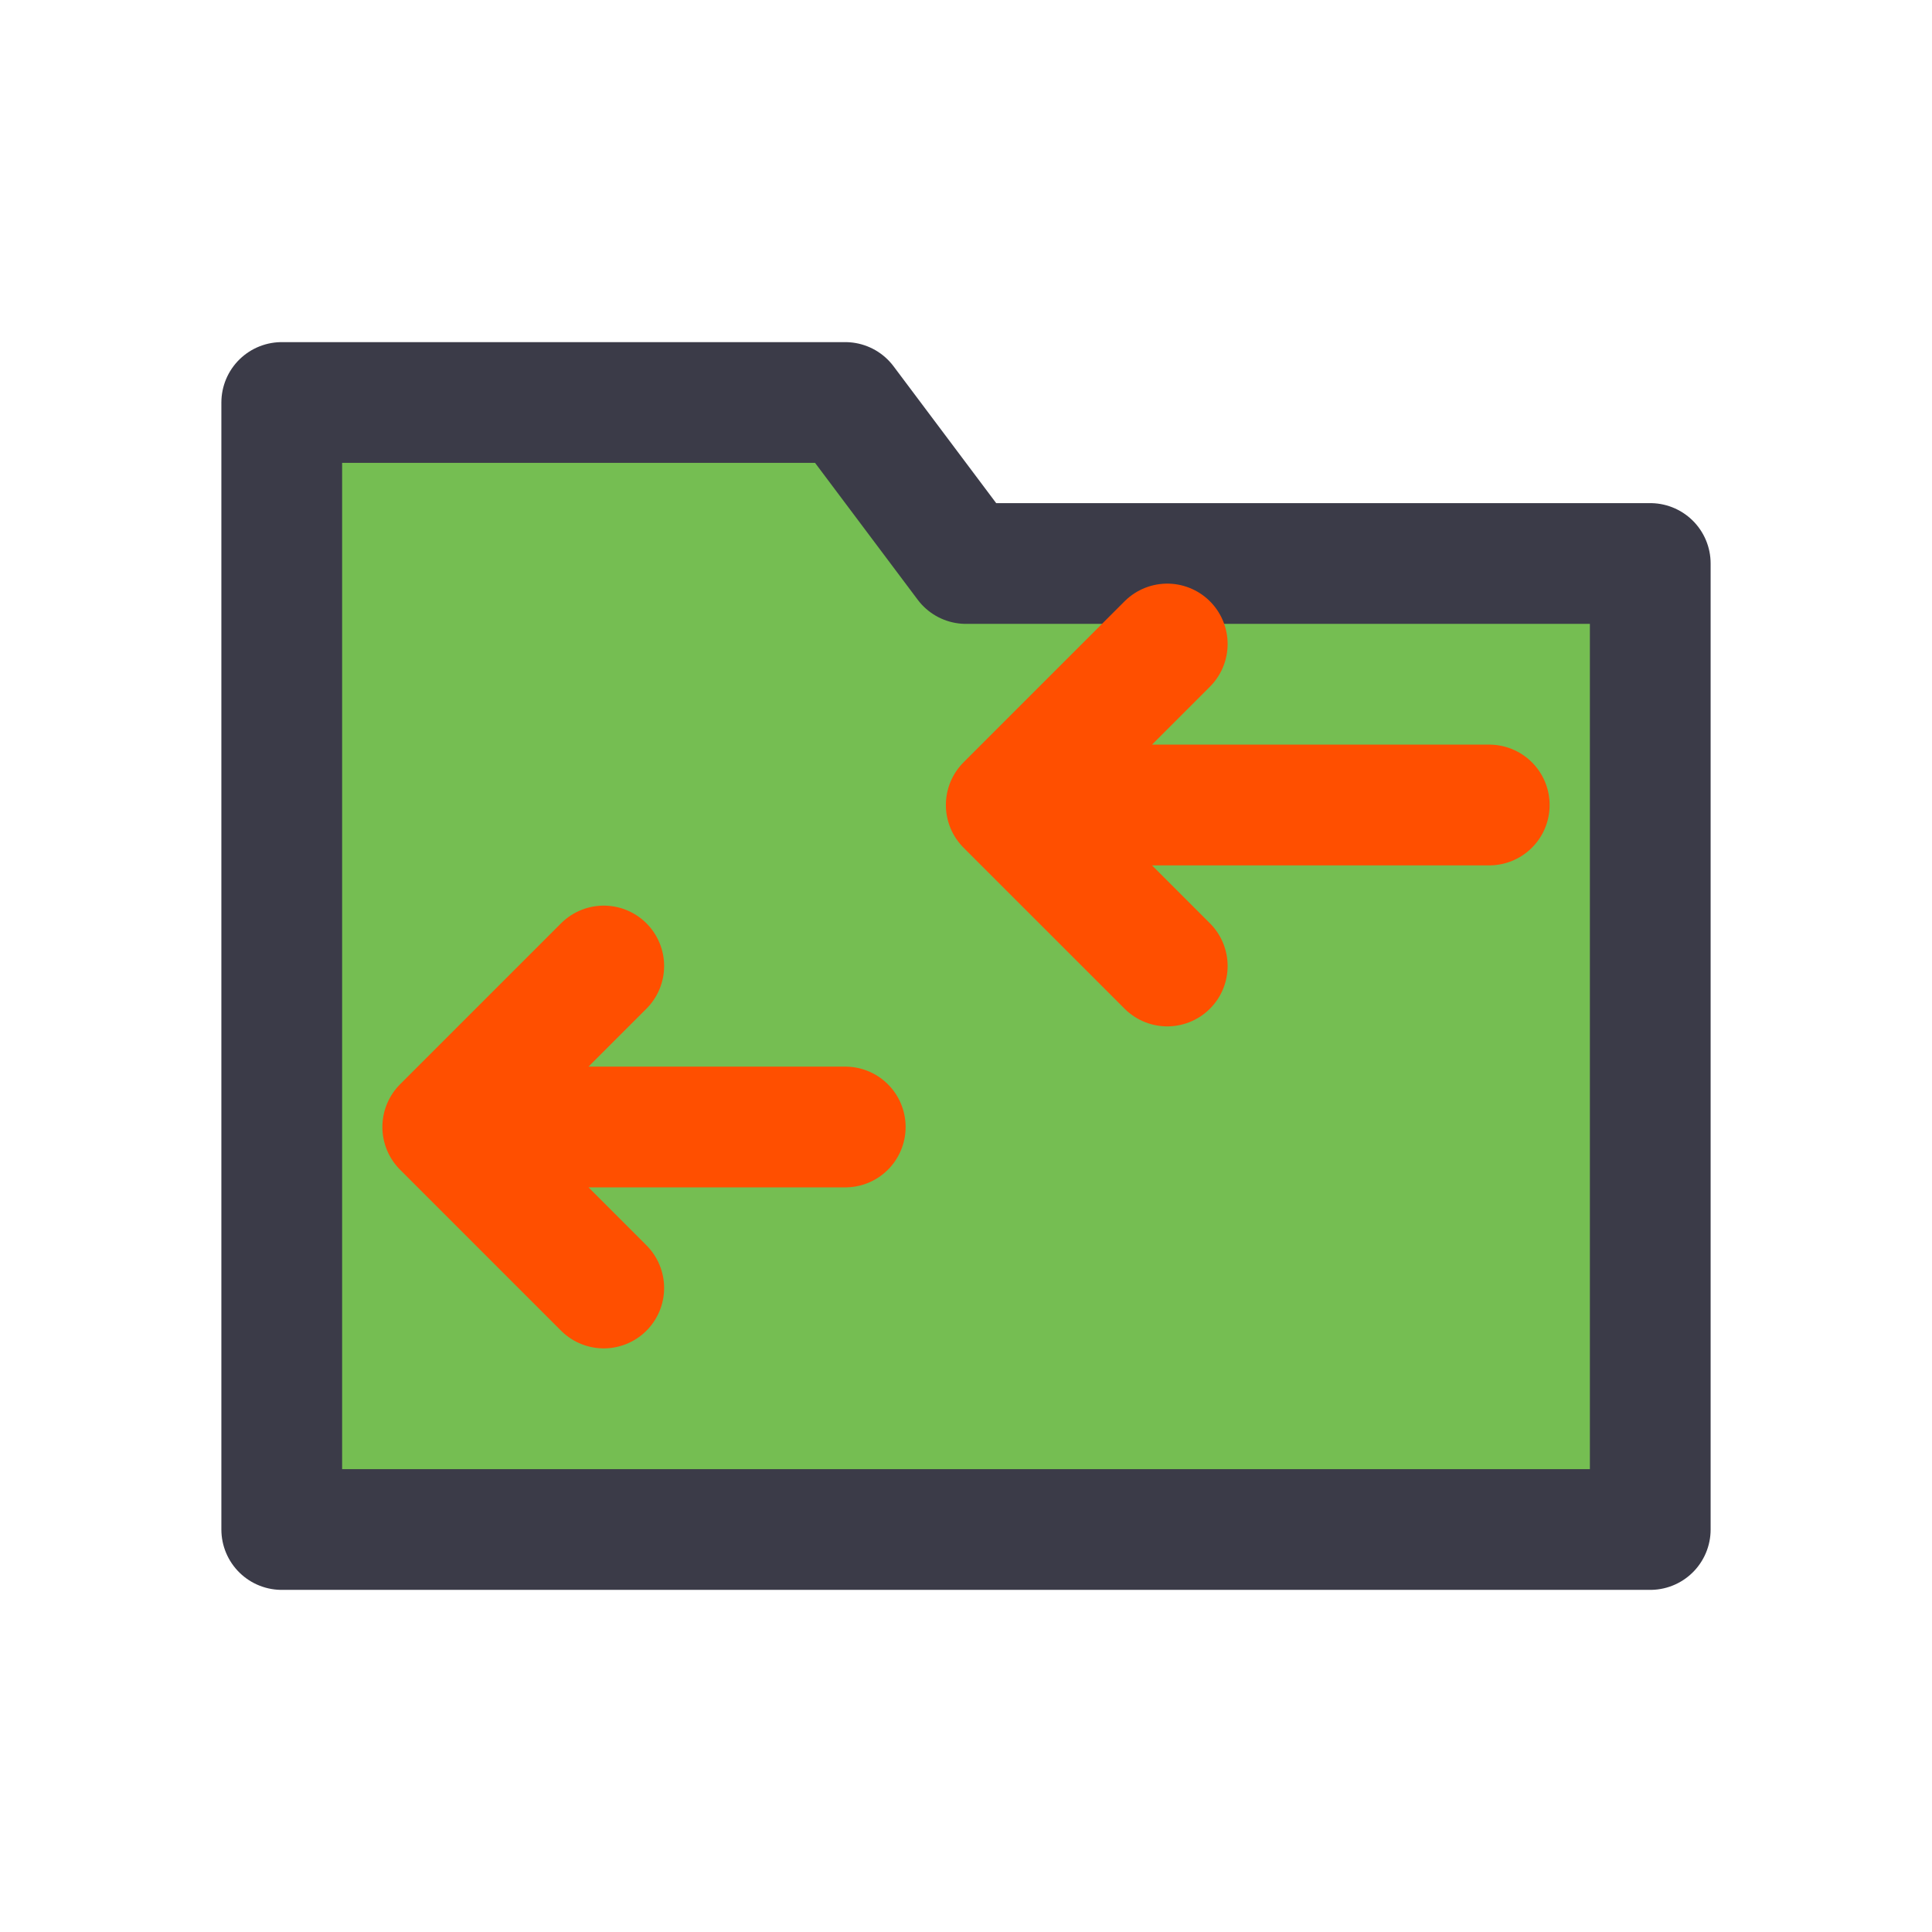
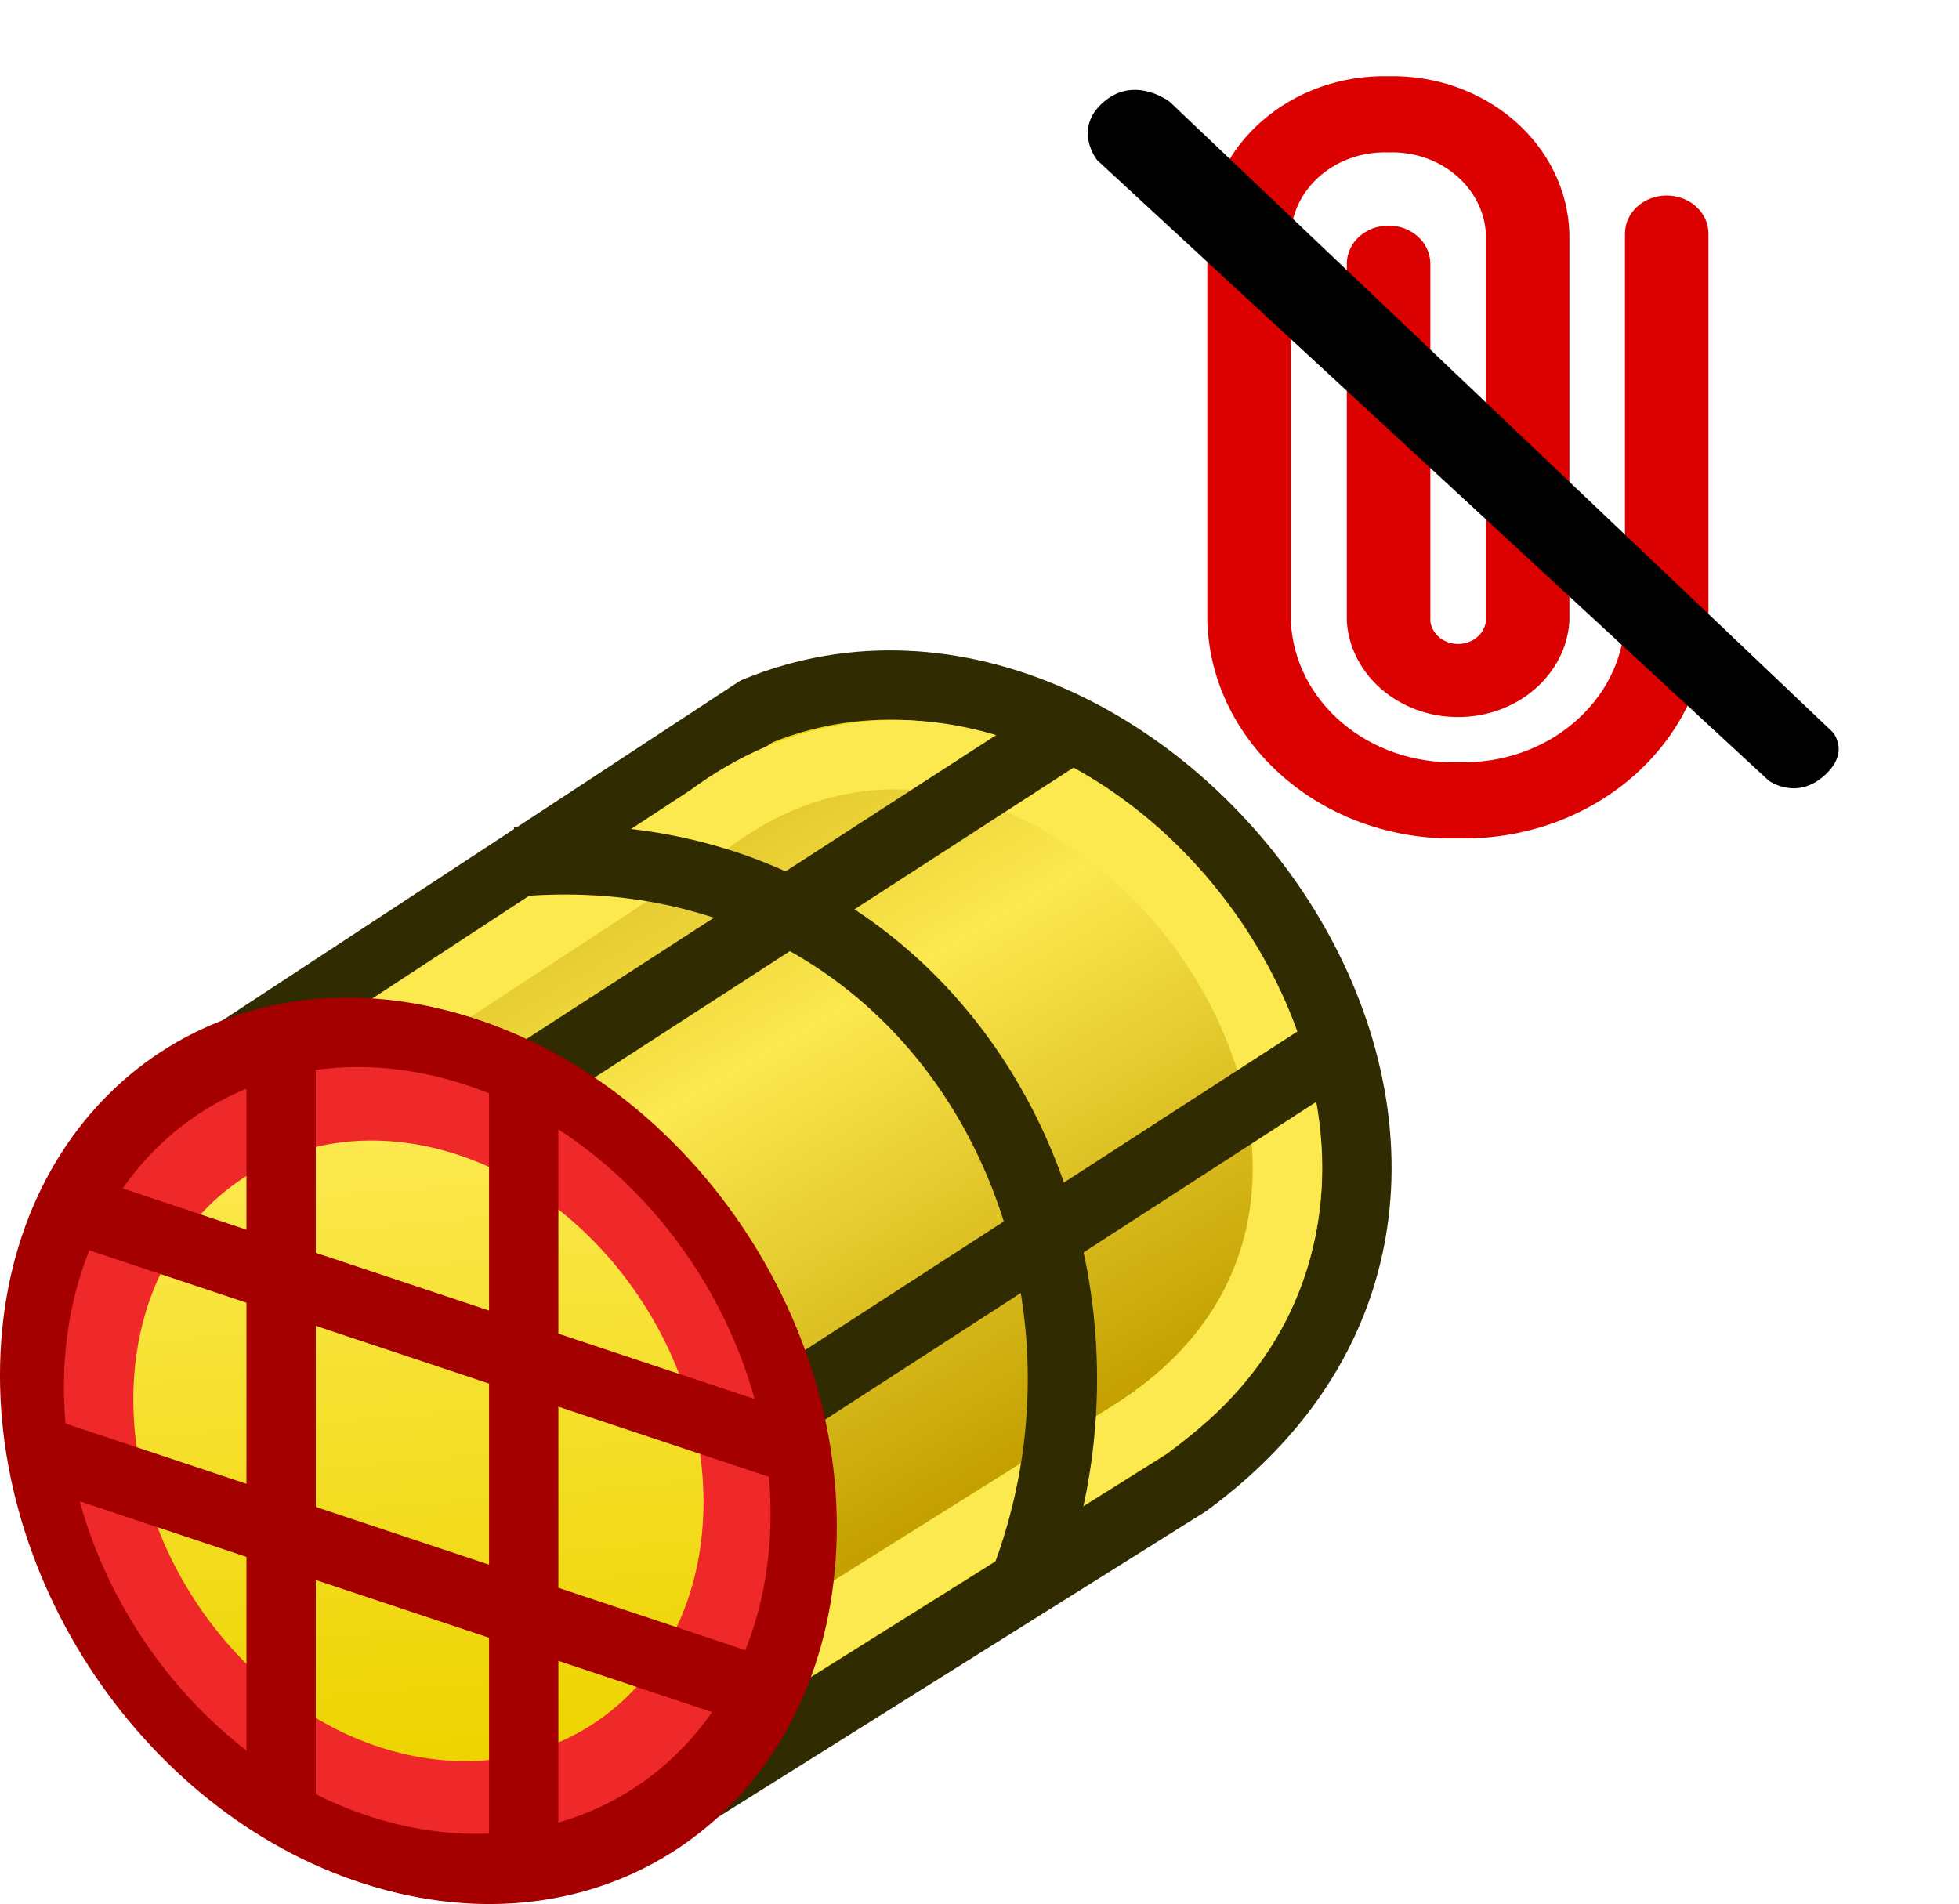
- <svg xmlns="http://www.w3.org/2000/svg" width="24" height="24" viewBox="0 0 24 24">
-   <path d="M3.5 5h7l1.5 2h8.5v12h-17z" fill="#75be52" stroke="#3b3b48" stroke-width="1.5" stroke-linejoin="round" />
-   <path d="M18.5 10h-6m2-2-2 2 2 2m-4 2h-5m2 2-2-2 2-2" fill="none" stroke="#ff4f00" stroke-width="1.5" stroke-linecap="round" stroke-linejoin="round" />
+ <svg xmlns="http://www.w3.org/2000/svg" xmlns:xlink="http://www.w3.org/1999/xlink" width="53.514mm" height="52.015mm" viewBox="0 0 53.514 52.015" version="1.1" id="svg1" xml:space="preserve">
+   <defs id="defs1">
+     <linearGradient id="linearGradient3859">
+       <stop style="stop-color:#edd400;stop-opacity:1" offset="0" id="stop3861" />
+       <stop style="stop-color:#fce94f;stop-opacity:1" offset="1" id="stop3863" />
+     </linearGradient>
+     <linearGradient id="linearGradient3851">
+       <stop style="stop-color:#c4a000;stop-opacity:1" offset="0" id="stop3853" />
+       <stop style="stop-color:#fce94f;stop-opacity:1" offset="1" id="stop3855" />
+     </linearGradient>
+     <linearGradient xlink:href="#linearGradient3859" id="linearGradient3865" x1="32.558" y1="32.918" x2="26.302" y2="12.207" gradientUnits="userSpaceOnUse" />
+     <linearGradient xlink:href="#linearGradient3851" id="linearGradient3367" gradientUnits="userSpaceOnUse" gradientTransform="translate(-20,-5.999998)" spreadMethod="reflect" x1="-11" y1="26" x2="-18" y2="14" />
+     <linearGradient xlink:href="#linearGradient3838-1" id="linearGradient3371" gradientUnits="userSpaceOnUse" x1="2802.963" y1="538.362" x2="2859.726" y2="786.056" />
+     <linearGradient id="linearGradient3838-1">
+       <stop style="stop-color:#34e0e2;stop-opacity:1" offset="0" id="stop3840-2" />
+       <stop style="stop-color:#06989a;stop-opacity:1" offset="1" id="stop3842-0" />
+     </linearGradient>
+   </defs>
+   <g id="layer1" transform="translate(-133.6858,-108.2278)">
+     <g id="g1-6" transform="matrix(0.1979033,0,0,0.1979033,70.20702,173.89)">
+       <g id="layer1-2" transform="matrix(4.783852,0,0,4.783852,216.2424,-251.5768)">
+         <g style="font-style:normal;font-weight:normal;font-size:20px;line-height:20%;font-family:Sans;letter-spacing:0px;word-spacing:0px;fill:#d3d7cf;fill-opacity:1;stroke:#2e3436;stroke-width:0.98" id="text3021" transform="matrix(1.667024,0,0,1.538456,-40.83773,-34.16889)" />
+         <g id="g3350" transform="translate(87.95834,2.103574)">
+           <path id="path3063-1" d="M -60.498,12.298 -44.277,1.654 c 11.343,-4.643 24.729,13.209 12.401,22.256 l -15.696,9.841 z" style="color:#000000;font-style:normal;font-variant:normal;font-weight:normal;font-stretch:normal;font-size:54.215px;font-family:Arial;-inkscape-font-specification:Arial;display:inline;overflow:visible;visibility:visible;fill:#edd400;fill-opacity:1;fill-rule:nonzero;stroke:#302b00;stroke-width:2;stroke-linecap:butt;stroke-linejoin:round;stroke-miterlimit:4;stroke-dasharray:none;stroke-dashoffset:0;stroke-opacity:1;marker:none;enable-background:accumulate" />
+           <path id="path3063-3-0" d="M -61.579,15.205 -45.632,4.758 c 10.365,-7.697 23.946,10.626 12.01,17.872 l -15.696,9.841 z" style="color:#000000;font-style:normal;font-variant:normal;font-weight:normal;font-stretch:normal;font-size:54.215px;font-family:Arial;-inkscape-font-specification:Arial;display:inline;overflow:visible;visibility:visible;fill:url(#linearGradient3367);fill-opacity:1;fill-rule:nonzero;stroke:#fce94f;stroke-width:2;stroke-linecap:butt;stroke-linejoin:round;stroke-miterlimit:4;stroke-dasharray:none;stroke-dashoffset:0;stroke-opacity:1;marker:none;enable-background:accumulate" />
+           <path id="path3875-5-7" d="m -51.2,6 c 12,-1 18.571,11 14.571,21" style="color:#000000;font-style:normal;font-variant:normal;font-weight:normal;font-stretch:normal;font-size:54.215px;font-family:Arial;-inkscape-font-specification:Arial;display:inline;overflow:visible;visibility:visible;fill:none;stroke:#302b00;stroke-width:2;stroke-linecap:butt;stroke-linejoin:miter;stroke-miterlimit:4;stroke-dasharray:none;stroke-dashoffset:0;stroke-opacity:1;marker:none;enable-background:accumulate" />
+           <path id="path3895-60" d="M -52,13 -35,2" style="color:#000000;font-style:normal;font-variant:normal;font-weight:normal;font-stretch:normal;font-size:54.215px;font-family:Arial;-inkscape-font-specification:Arial;display:inline;overflow:visible;visibility:visible;fill:none;stroke:#302b00;stroke-width:2;stroke-linecap:butt;stroke-linejoin:miter;stroke-miterlimit:4;stroke-dasharray:none;stroke-dashoffset:0;stroke-opacity:1;marker:none;enable-background:accumulate" />
+           <path id="path3895-6-1" d="M -44,22 -27,11" style="color:#000000;font-style:normal;font-variant:normal;font-weight:normal;font-stretch:normal;font-size:54.215px;font-family:Arial;-inkscape-font-specification:Arial;display:inline;overflow:visible;visibility:visible;fill:none;stroke:#302b00;stroke-width:2;stroke-linecap:butt;stroke-linejoin:miter;stroke-miterlimit:4;stroke-dasharray:none;stroke-dashoffset:0;stroke-opacity:1;marker:none;enable-background:accumulate" />
+           <g style="color:#000000;font-style:normal;font-variant:normal;font-weight:normal;font-stretch:normal;font-size:54.215px;font-family:Arial;-inkscape-font-specification:Arial;display:inline;overflow:visible;visibility:visible;fill:url(#linearGradient3371);fill-opacity:1;fill-rule:nonzero;stroke:#042a2a;stroke-width:15.059;stroke-linecap:round;stroke-linejoin:round;stroke-miterlimit:4;stroke-dasharray:none;stroke-dashoffset:0;stroke-opacity:1;marker:none;enable-background:accumulate" transform="matrix(0.9214817,0.2164766,-0.04656812,0.977527,-67.12833,5.095466)" id="g3031-0">
+             <path id="path3011-2" d="m 44,22 c 0,6.627 -5.373,12 -12,12 -6.627,0 -12,-5.373 -12,-12 0,-6.627 5.373,-12 12,-12 6.627,0 12,5.373 12,12 z" style="fill:#ef2929;stroke:#a40000;stroke-width:2.096;stroke-linecap:round;stroke-linejoin:round;stroke-miterlimit:4" transform="translate(-17,-7)" />
+             <path id="path3011-3-5" d="m 44,22 c 0,6.627 -5.373,12 -12,12 -6.627,0 -12,-5.373 -12,-12 0,-6.627 5.373,-12 12,-12 6.627,0 12,5.373 12,12 z" style="fill:url(#linearGradient3865);fill-opacity:1;stroke:#ef2929;stroke-width:2.515;stroke-linecap:round;stroke-linejoin:round;stroke-miterlimit:4" transform="matrix(0.8333333,0,0,0.8333333,-11.66667,-3.333333)" />
+           </g>
+           <g style="color:#000000;font-style:normal;font-variant:normal;font-weight:normal;font-stretch:normal;font-size:54.215px;font-family:Arial;-inkscape-font-specification:Arial;display:inline;overflow:visible;visibility:visible;fill:none;stroke:#042a2a;stroke-width:15.059;stroke-linecap:round;stroke-linejoin:round;stroke-miterlimit:4;stroke-dasharray:none;stroke-dashoffset:0;stroke-opacity:1;marker:none;enable-background:accumulate" transform="matrix(0.9214817,0.2164766,-0.04656812,0.977527,-67.19585,5.072865)" id="g3031-3">
+             <path id="path3011-5" d="m 44,22 c 0,6.627 -5.373,12 -12,12 -6.627,0 -12,-5.373 -12,-12 0,-6.627 5.373,-12 12,-12 6.627,0 12,5.373 12,12 z" style="fill:none;stroke:#a40000;stroke-width:2.096;stroke-linecap:round;stroke-linejoin:round;stroke-miterlimit:4" transform="translate(-17,-7)" />
+             <path id="path3011-3-6" d="m 44,22 c 0,6.627 -5.373,12 -12,12 -6.627,0 -12,-5.373 -12,-12 0,-6.627 5.373,-12 12,-12 6.627,0 12,5.373 12,12 z" style="fill:none;stroke:#ef2929;stroke-width:2.515;stroke-linecap:round;stroke-linejoin:round;stroke-miterlimit:4" transform="matrix(0.8333333,0,0,0.8333333,-11.66667,-3.333333)" />
+           </g>
+           <path id="path3867-1" d="M -51,12 V 35" style="color:#000000;font-style:normal;font-variant:normal;font-weight:normal;font-stretch:normal;font-size:54.215px;font-family:Arial;-inkscape-font-specification:Arial;display:inline;overflow:visible;visibility:visible;fill:none;stroke:#a40000;stroke-width:2;stroke-linecap:butt;stroke-linejoin:miter;stroke-miterlimit:4;stroke-dasharray:none;stroke-dashoffset:0;stroke-opacity:1;marker:none;enable-background:accumulate" />
+           <path id="path3869-9" d="M -58,12 V 33" style="color:#000000;font-style:normal;font-variant:normal;font-weight:normal;font-stretch:normal;font-size:54.215px;font-family:Arial;-inkscape-font-specification:Arial;display:inline;overflow:visible;visibility:visible;fill:none;stroke:#a40000;stroke-width:2;stroke-linecap:butt;stroke-linejoin:miter;stroke-miterlimit:4;stroke-dasharray:none;stroke-dashoffset:0;stroke-opacity:1;marker:none;enable-background:accumulate" />
+           <path id="path3871-7" d="m -64,16 21,7" style="color:#000000;font-style:normal;font-variant:normal;font-weight:normal;font-stretch:normal;font-size:54.215px;font-family:Arial;-inkscape-font-specification:Arial;display:inline;overflow:visible;visibility:visible;fill:none;stroke:#a40000;stroke-width:2;stroke-linecap:butt;stroke-linejoin:miter;stroke-miterlimit:4;stroke-dasharray:none;stroke-dashoffset:0;stroke-opacity:1;marker:none;enable-background:accumulate" />
+           <path id="path3873-1" d="m -65,23 21,7" style="color:#000000;font-style:normal;font-variant:normal;font-weight:normal;font-stretch:normal;font-size:54.215px;font-family:Arial;-inkscape-font-specification:Arial;display:inline;overflow:visible;visibility:visible;fill:none;stroke:#a40000;stroke-width:2;stroke-linecap:butt;stroke-linejoin:miter;stroke-miterlimit:4;stroke-dasharray:none;stroke-dashoffset:0;stroke-opacity:1;marker:none;enable-background:accumulate" />
+         </g>
+       </g>
+       <g style="fill:#dc0101;fill-opacity:1" id="g61" transform="matrix(5.764154,0,0,5.2605,452.8239,-331.7894)">
+         <g data-name="attach-2" id="g1-9" style="fill:#dc0101;fill-opacity:1">
+           <rect width="24" height="24" opacity="0" id="rect1" x="0" y="0" style="fill:#dc0101;fill-opacity:1" />
+           <path d="M 12,22 A 5.86,5.86 0 0 1 6,16.3 V 6.13 A 4.24,4.24 0 0 1 10.33,2 4.24,4.24 0 0 1 14.67,6.13 v 10.18 a 2.67,2.67 0 0 1 -5.33,0 V 6.92 a 1,1 0 0 1 1,-1 1,1 0 0 1 1,1 v 9.39 a 0.67,0.67 0 0 0 1.33,0 V 6.13 A 2.25,2.25 0 0 0 10.33,4 2.25,2.25 0 0 0 8,6.13 V 16.3 a 3.86,3.86 0 0 0 4,3.7 3.86,3.86 0 0 0 4,-3.7 V 6.13 a 1,1 0 1 1 2,0 V 16.3 A 5.86,5.86 0 0 1 12,22 Z" id="path1-54" style="fill:#dc0101;fill-opacity:1" />
+         </g>
+       </g>
+       <path style="fill:#000000;fill-opacity:1;stroke-width:4.203" d="m 472.184,-309.698 92.705,85.663 c 0,0 3.674,2.72 7.508,-0.538 3.898,-3.312 1.322,-6.159 1.322,-6.159 l -91.483,-86.985 c 0,0 -4.793,-3.759 -9.156,0.014 -4.299,3.721 -0.897,8.003 -0.897,8.003 z" id="path61" />
+     </g>
+   </g>
+   <style type="text/css" id="style1">
+ 	.st0{fill:#000000;}
+ </style>
</svg>
